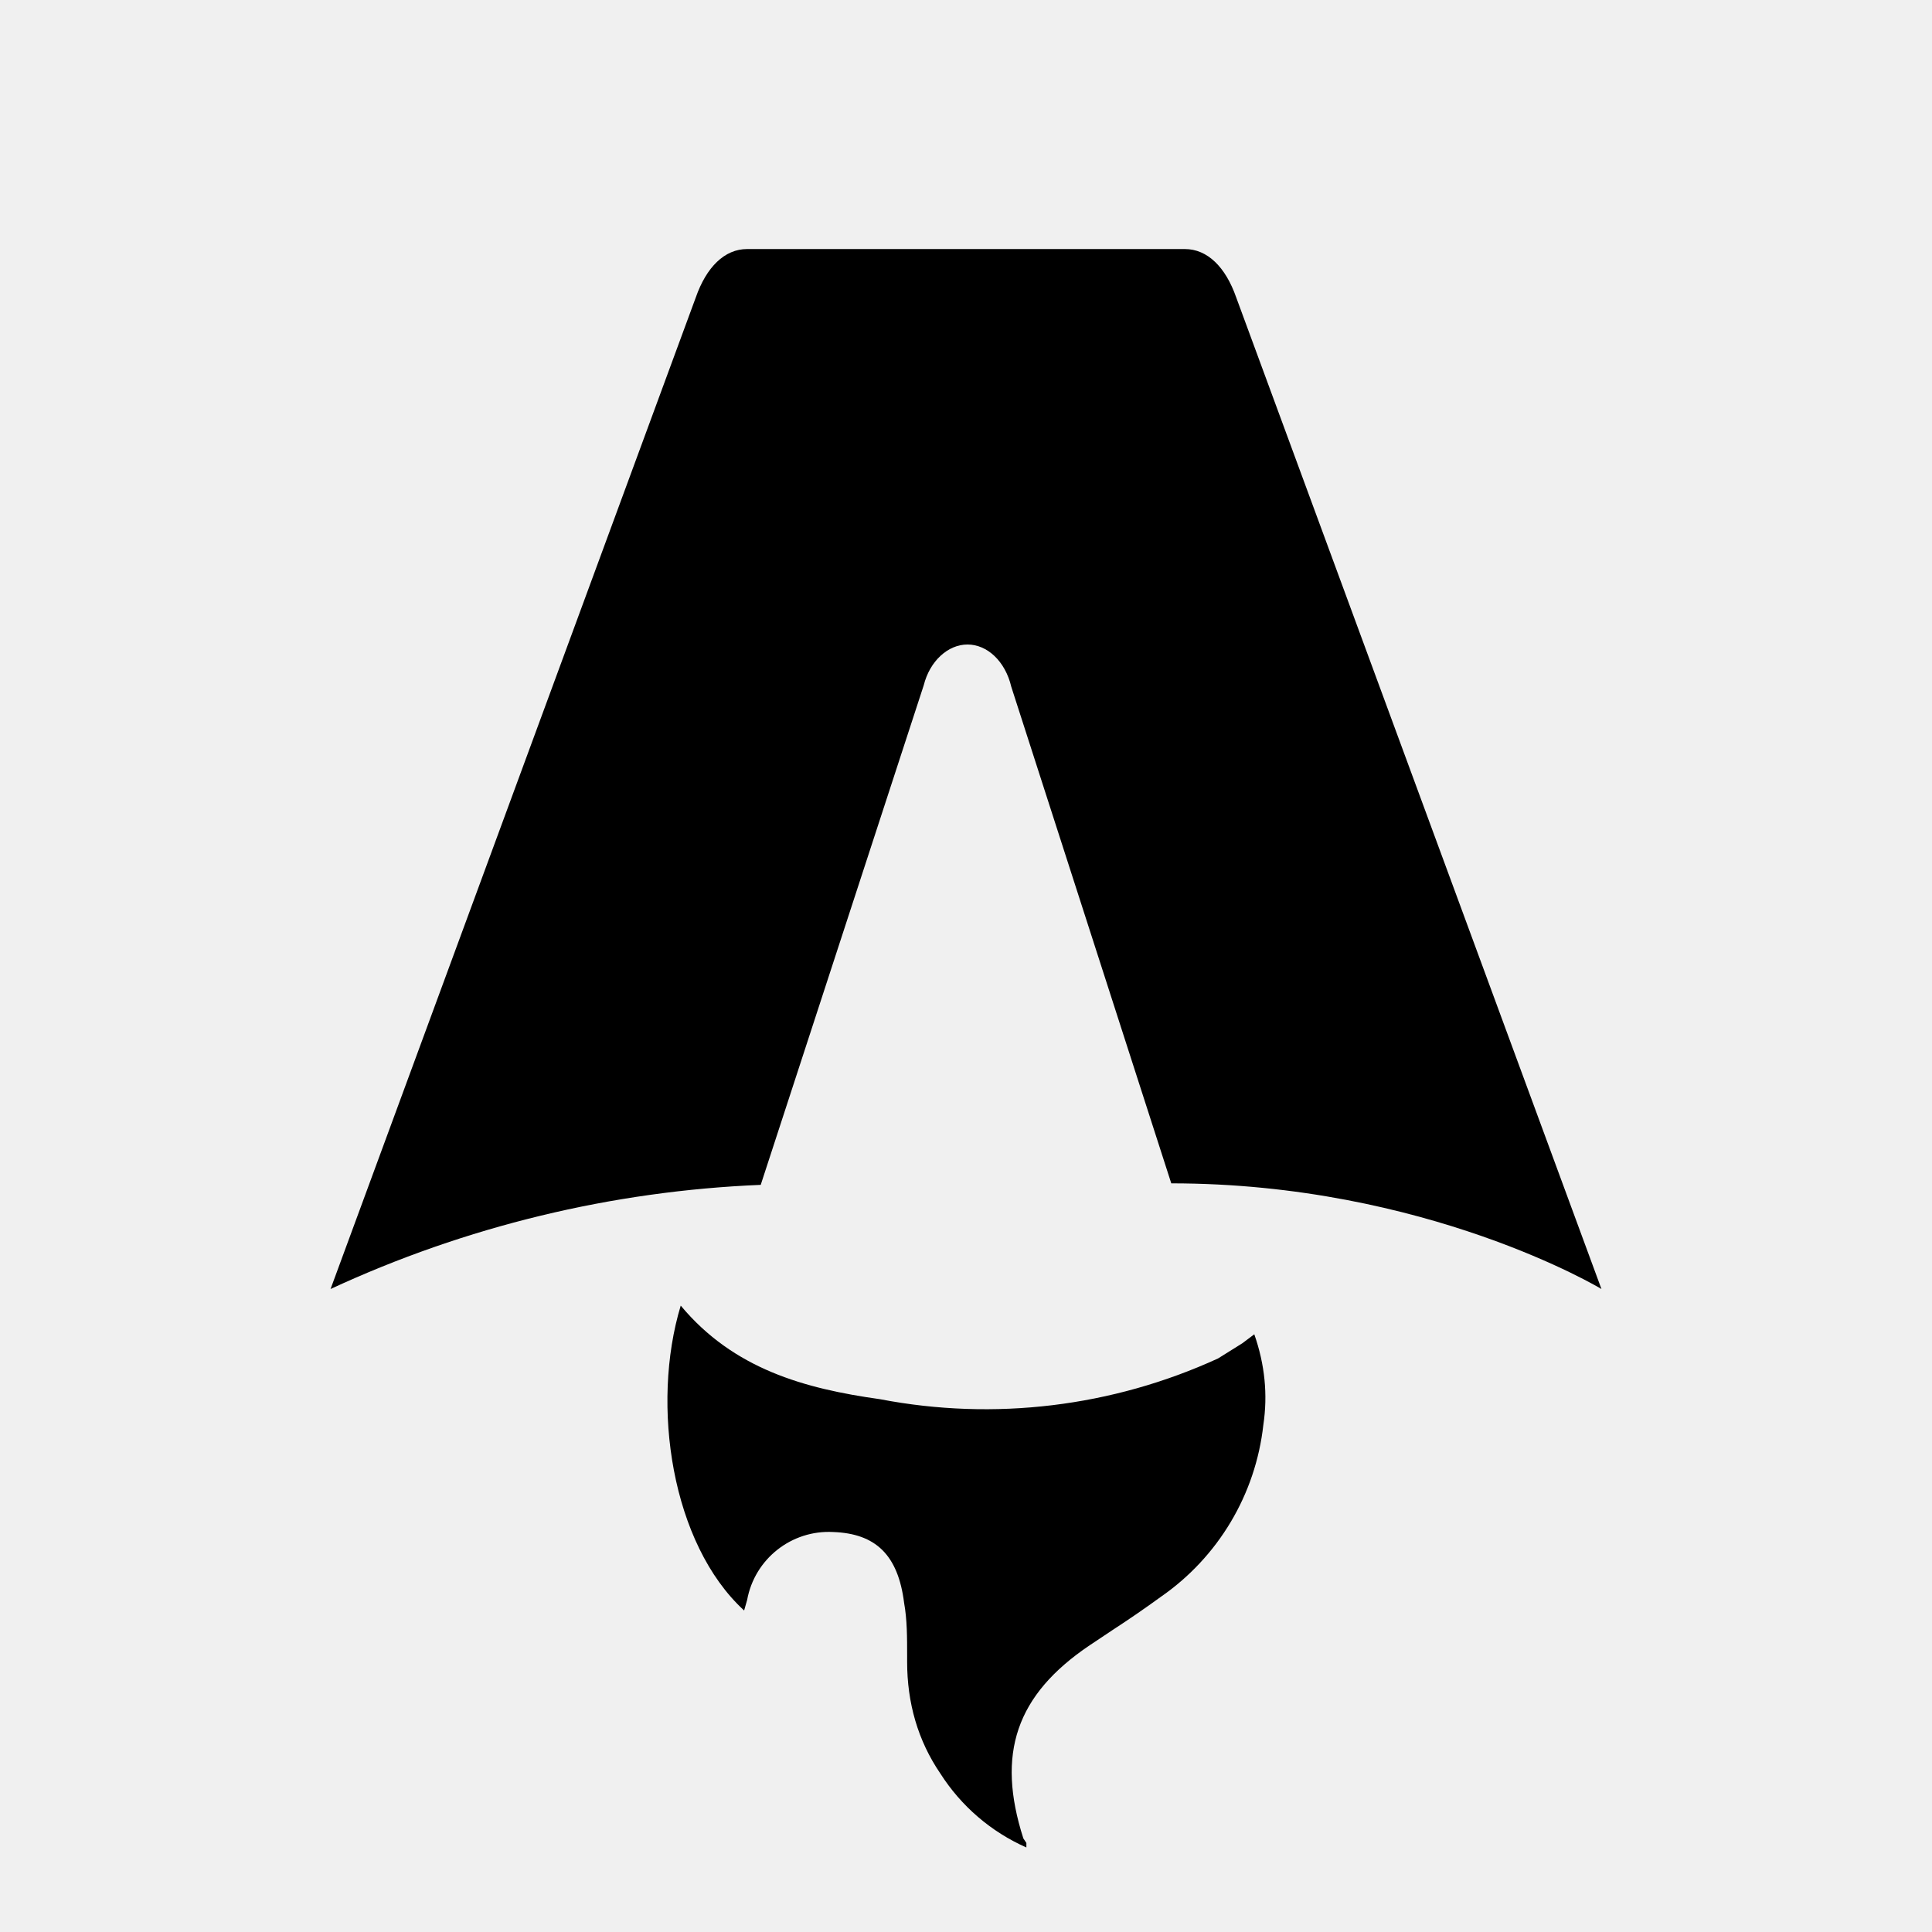
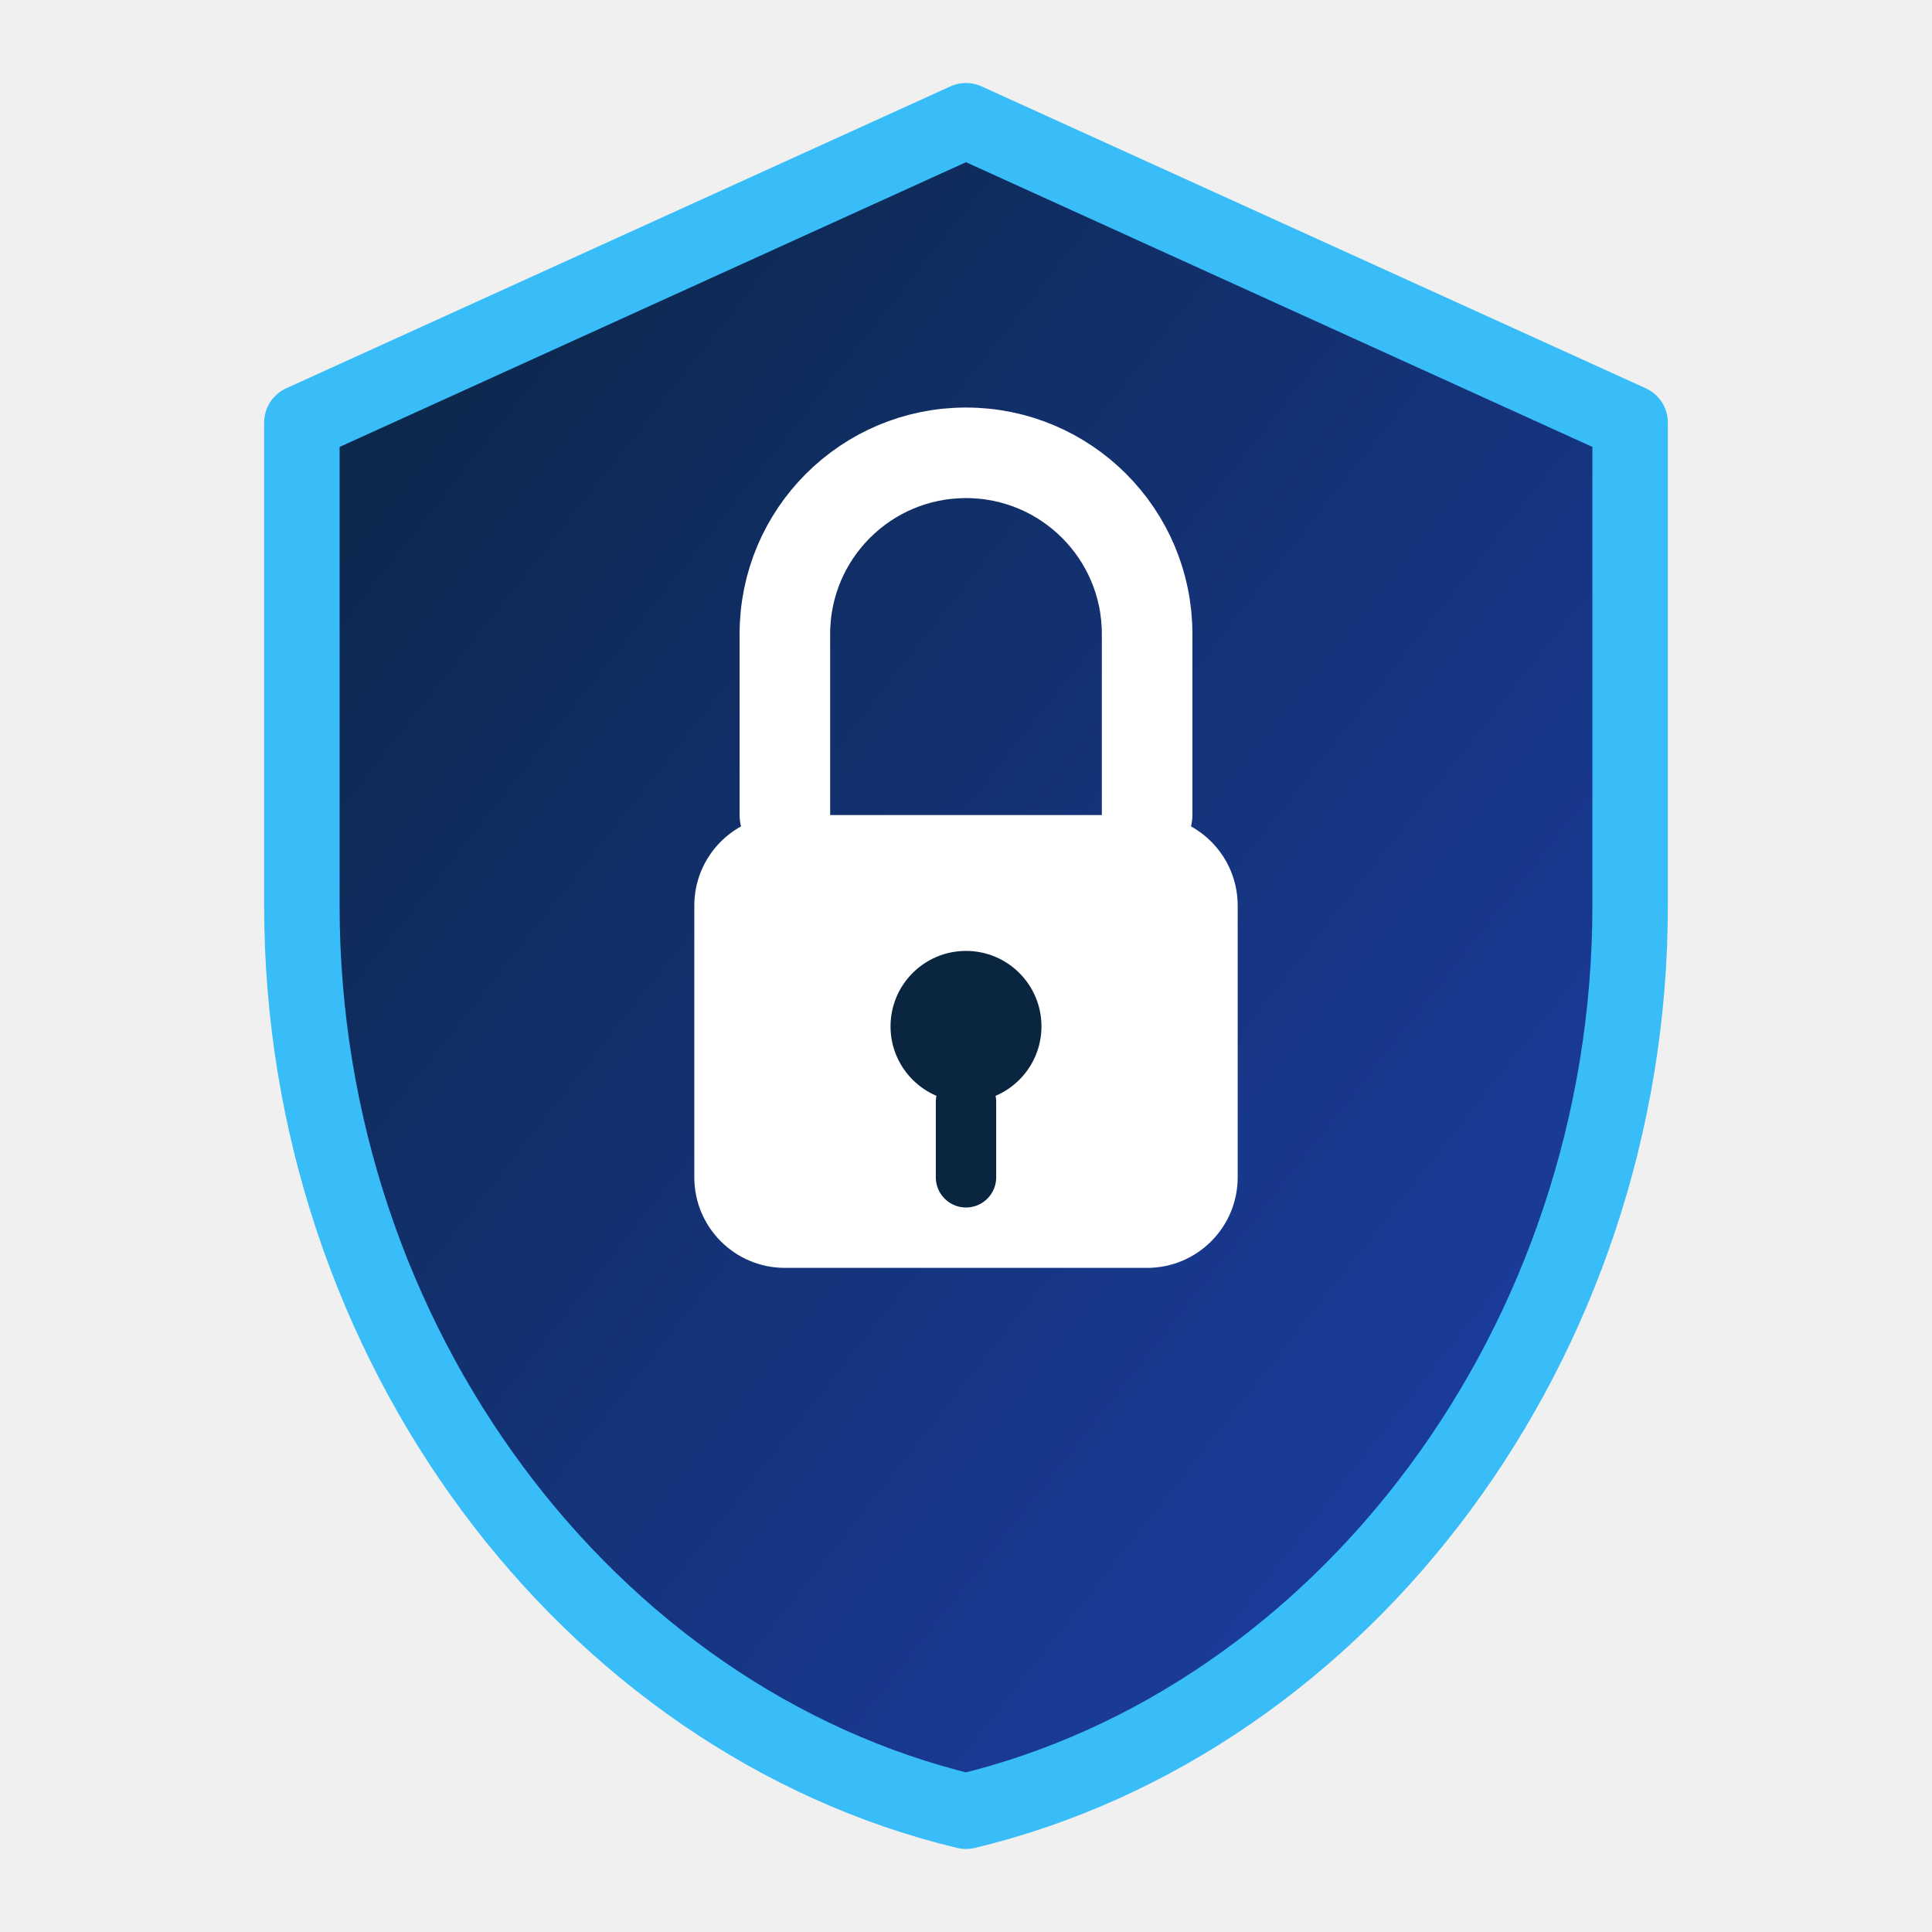
- <svg xmlns="http://www.w3.org/2000/svg" fill="none" viewBox="0 0 128 128">
-   <path d="M50.4 78.5a75.1 75.1 0 0 0-28.5 6.9l24.2-65.7c.7-2 1.9-3.2 3.4-3.2h29c1.5 0 2.7 1.2 3.4 3.2l24.2 65.7s-11.6-7-28.5-7L67 45.5c-.4-1.7-1.6-2.8-2.9-2.8-1.3 0-2.5 1.1-2.9 2.7L50.4 78.5Zm-1.1 28.2Zm-4.2-20.2c-2 6.6-.6 15.8 4.2 20.2a17.5 17.5 0 0 1 .2-.7 5.5 5.5 0 0 1 5.7-4.5c2.8.1 4.3 1.5 4.7 4.7.2 1.1.2 2.3.2 3.5v.4c0 2.7.7 5.2 2.2 7.4a13 13 0 0 0 5.7 4.9v-.3l-.2-.3c-1.8-5.6-.5-9.5 4.4-12.8l1.5-1a73 73 0 0 0 3.2-2.2 16 16 0 0 0 6.8-11.4c.3-2 .1-4-.6-6l-.8.6-1.6 1a37 37 0 0 1-22.4 2.7c-5-.7-9.7-2-13.2-6.2Z" />
-   <style>
-         path { fill: #000; }
-         @media (prefers-color-scheme: dark) {
-             path { fill: #FFF; }
-         }
-     </style>
+ <svg xmlns="http://www.w3.org/2000/svg" viewBox="0 0 64 64" fill="none">
+   <defs>
+     <linearGradient id="shieldGrad" x1="0%" y1="0%" x2="100%" y2="100%">
+       <stop offset="0%" stop-color="#0A2540" />
+       <stop offset="100%" stop-color="#1E40AF" />
+     </linearGradient>
+     <linearGradient id="goldGrad" x1="0%" y1="0%" x2="100%" y2="100%">
+       <stop offset="0%" stop-color="#38BDF8" />
+       <stop offset="100%" stop-color="#60A5FA" />
+     </linearGradient>
+   </defs>
+   <path d="M32 4L10 14V30C10 44.5 19.5 57 32 60C44.5 57 54 44.5 54 30V14L32 4Z" fill="url(#shieldGrad)" stroke="#38BDF8" stroke-width="2.5" stroke-linejoin="round" />
+   <rect x="23" y="27" width="18" height="15" rx="3" fill="#FFFFFF" />
+   <path d="M26 27V21C26 17.686 28.686 15 32 15C35.314 15 38 17.686 38 21V27" stroke="#FFFFFF" stroke-width="3" stroke-linecap="round" />
+   <circle cx="32" cy="34" r="2.5" fill="#0A2540" />
+   <path d="M32 36.5V39" stroke="#0A2540" stroke-width="2" stroke-linecap="round" />
</svg>
